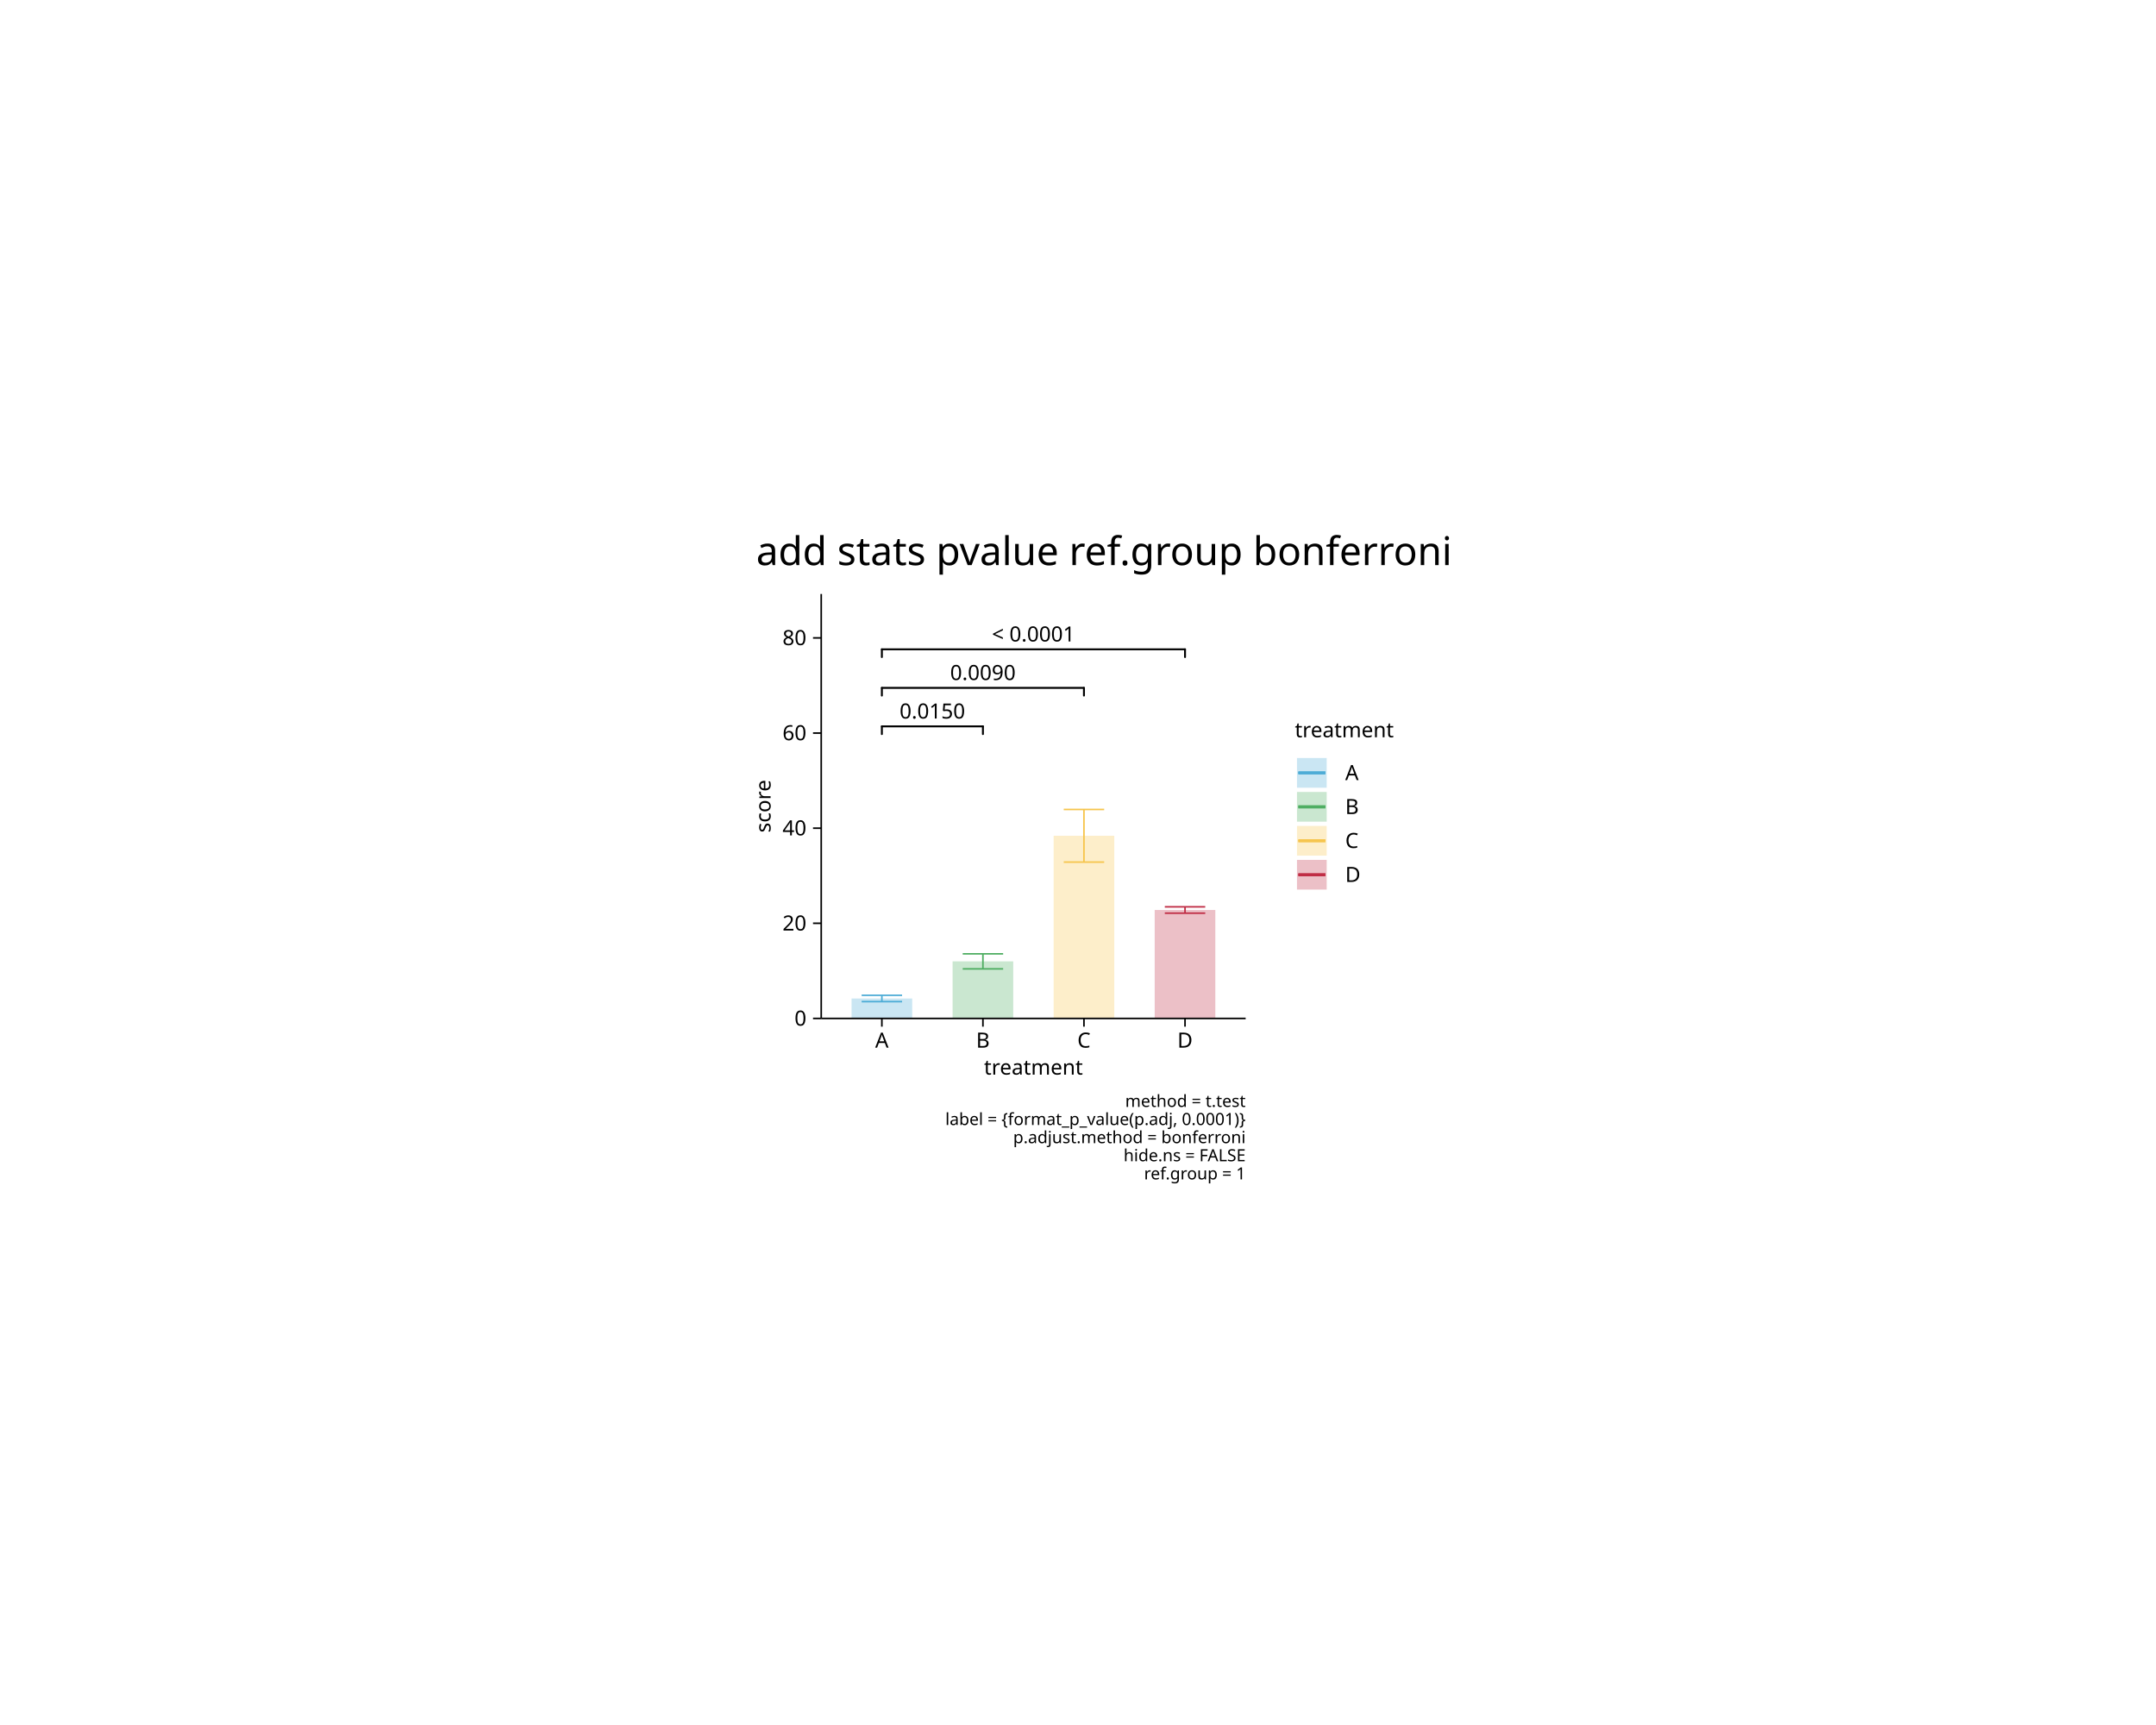
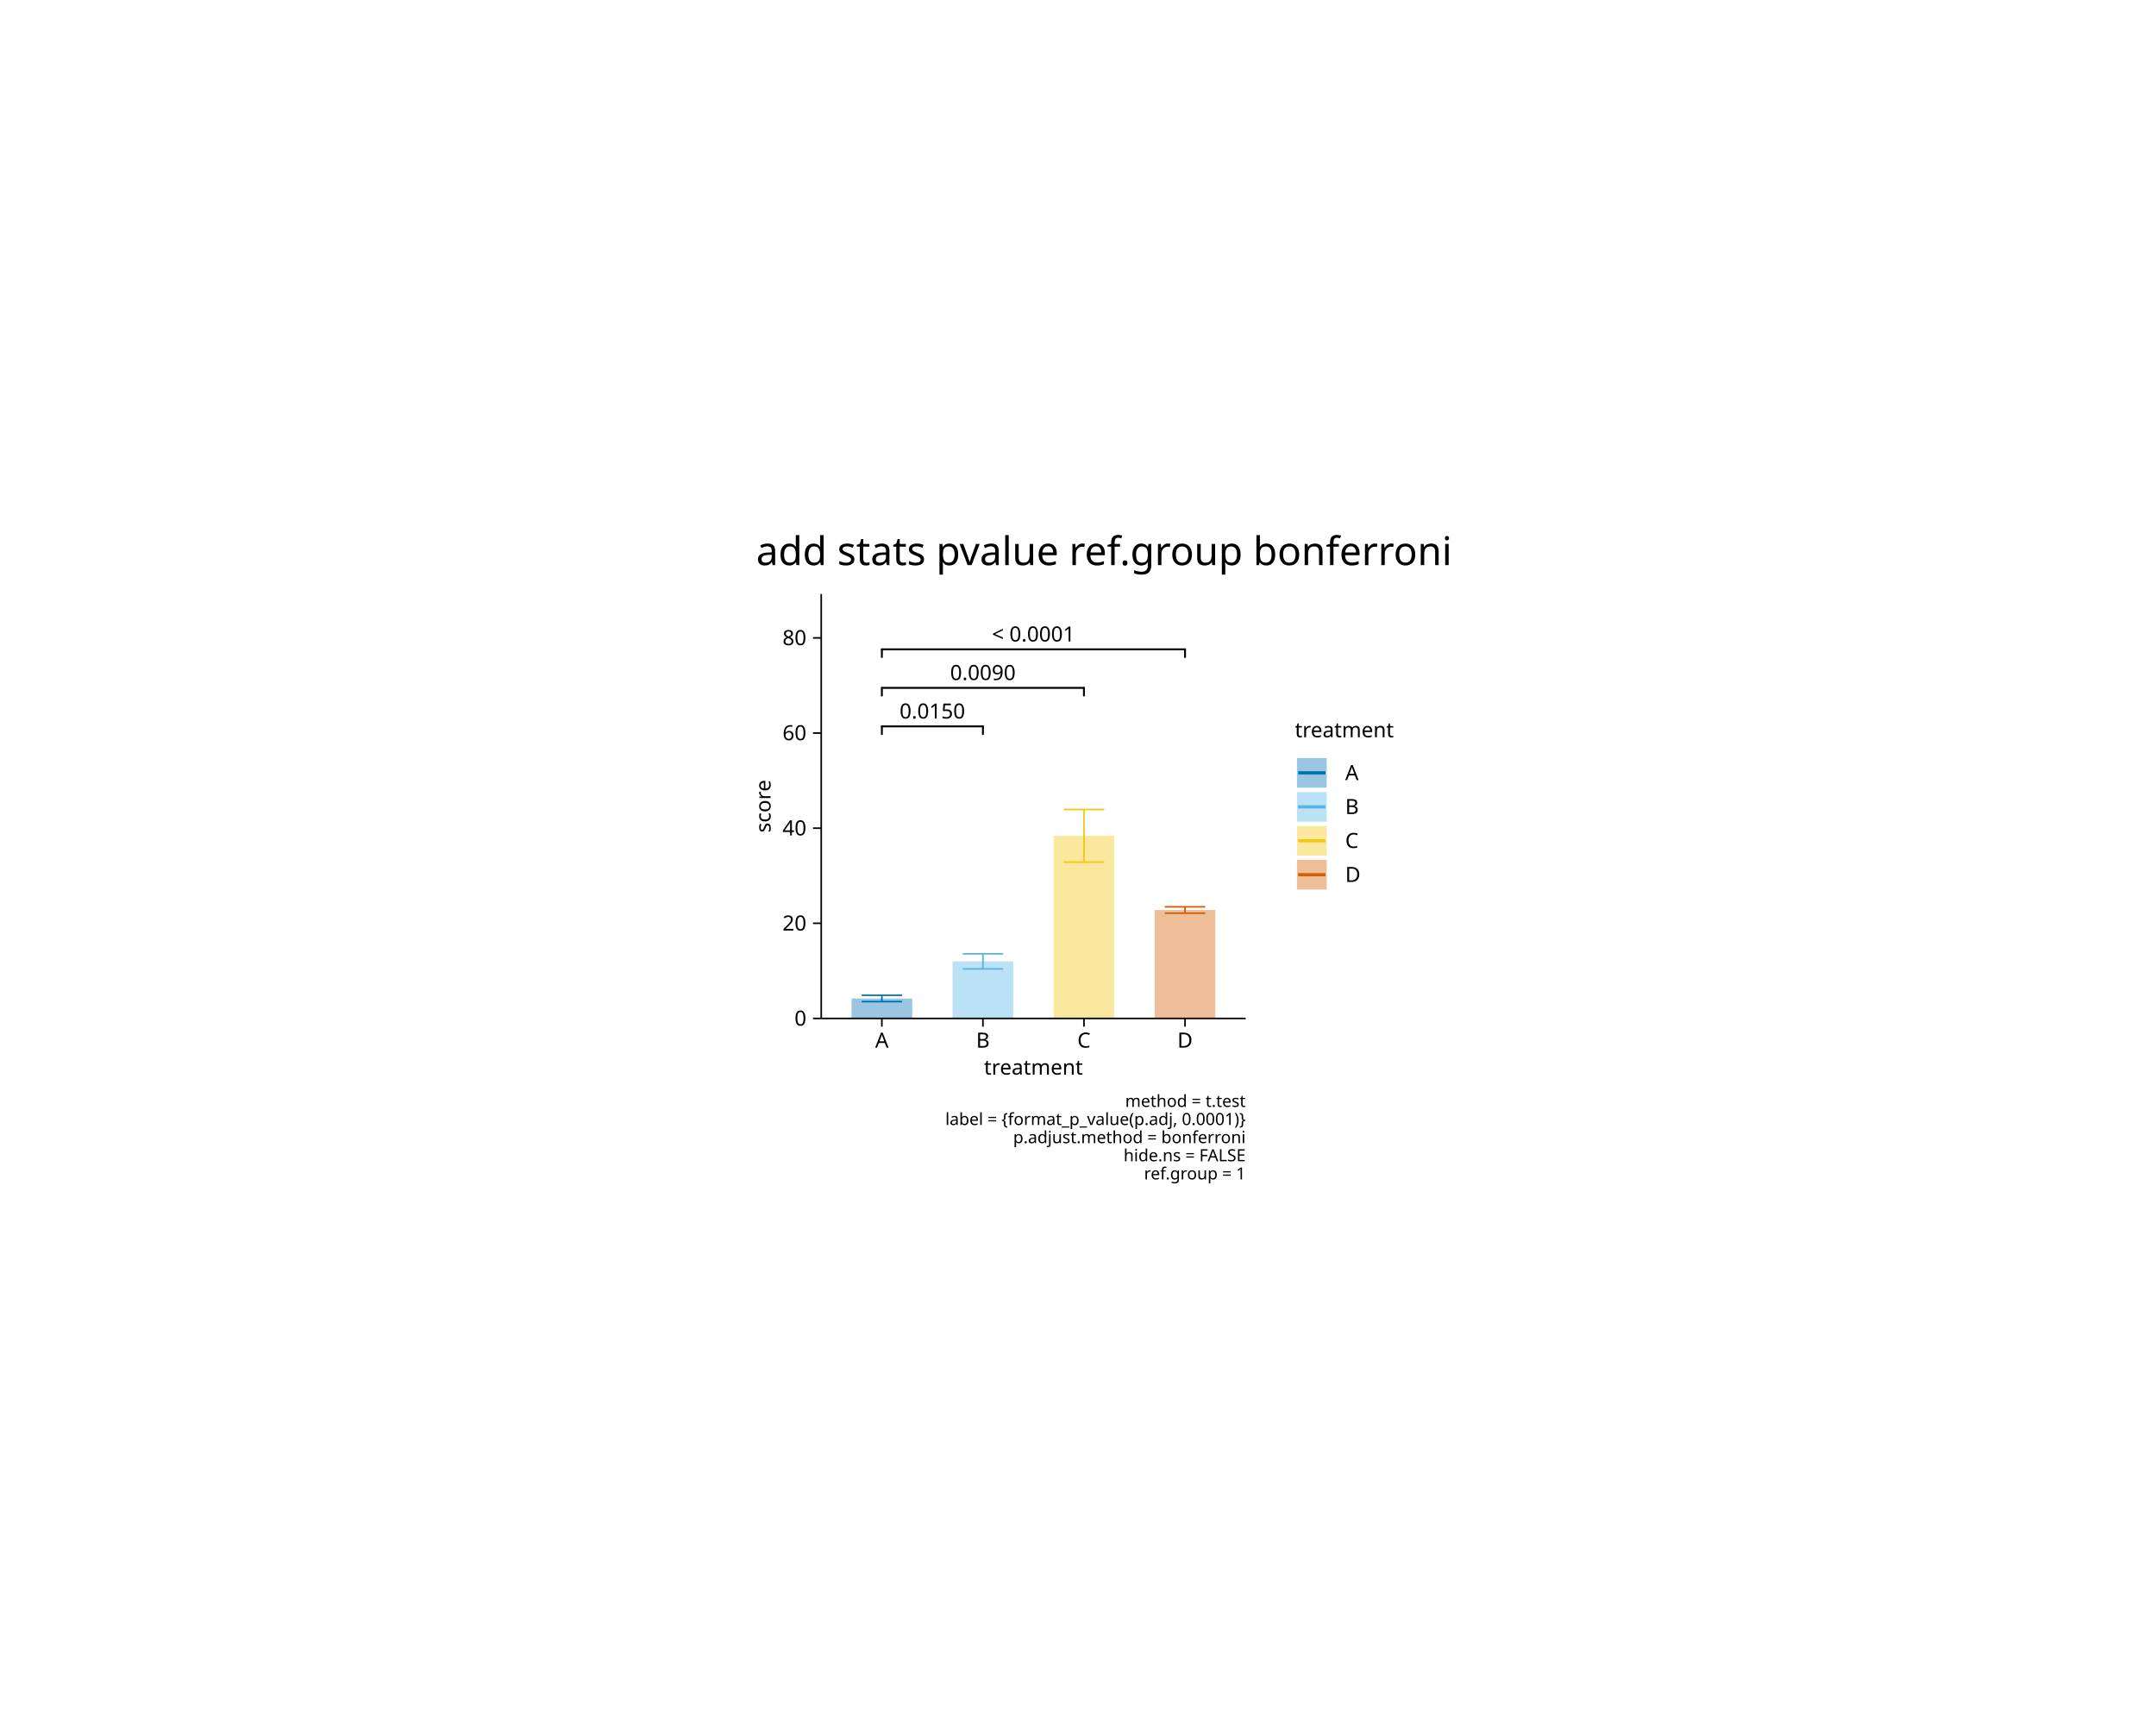
<svg xmlns="http://www.w3.org/2000/svg" class="svglite" data-engine-version="2.0" width="720.00pt" height="576.00pt" viewBox="0 0 720.00 576.00">
  <defs>
    <style type="text/css">
    .svglite line, .svglite polyline, .svglite polygon, .svglite path, .svglite rect, .svglite circle {
      fill: none;
      stroke: #000000;
      stroke-linecap: round;
      stroke-linejoin: round;
      stroke-miterlimit: 10.00;
    }
  </style>
  </defs>
  <rect width="100%" height="100%" style="stroke: none; fill: #FFFFFF;" />
  <defs>
    <clipPath id="cpMC4wMHw3MjAuMDB8MC4wMHw1NzYuMDA=">
      <rect x="0.00" y="0.00" width="720.00" height="576.00" />
    </clipPath>
  </defs>
  <g clip-path="url(#cpMC4wMHw3MjAuMDB8MC4wMHw1NzYuMDA=)">
</g>
  <defs>
    <clipPath id="cpMjQ1LjYzfDQ3NC4zN3wxNzQuMTN8NDAxLjg3">
      <rect x="245.63" y="174.13" width="228.74" height="227.73" />
    </clipPath>
  </defs>
  <g clip-path="url(#cpMjQ1LjYzfDQ3NC4zN3wxNzQuMTN8NDAxLjg3)">
    <rect x="245.63" y="174.13" width="228.74" height="227.73" style="stroke-width: 1.07; stroke: #FFFFFF; fill: #FFFFFF;" />
  </g>
  <g clip-path="url(#cpMC4wMHw3MjAuMDB8MC4wMHw1NzYuMDA=)">
</g>
  <defs>
    <clipPath id="cpMjc0LjI1fDQxNS45OXwxOTguMzR8MzQwLjA3">
      <rect x="274.25" y="198.34" width="141.73" height="141.73" />
    </clipPath>
  </defs>
  <g clip-path="url(#cpMjc0LjI1fDQxNS45OXwxOTguMzR8MzQwLjA3)">
</g>
  <g clip-path="url(#cpMC4wMHw3MjAuMDB8MC4wMHw1NzYuMDA=)">
</g>
  <defs>
    <clipPath id="cpMjUxLjExfDQ2OC44OXwxOTYuOTJ8Mzk2LjM5">
      <rect x="251.11" y="196.92" width="217.79" height="199.47" />
    </clipPath>
  </defs>
  <g clip-path="url(#cpMjUxLjExfDQ2OC44OXwxOTYuOTJ8Mzk2LjM5)">
    <rect x="251.11" y="196.92" width="217.79" height="199.47" style="stroke-width: 1.07; stroke: none;" />
  </g>
  <g clip-path="url(#cpMC4wMHw3MjAuMDB8MC4wMHw1NzYuMDA=)">
</g>
  <g clip-path="url(#cpMjc0LjI1fDQxNS45OXwxOTguMzR8MzQwLjA3)">
    <rect x="274.25" y="198.34" width="141.73" height="141.73" style="stroke-width: 1.07; stroke: none;" />
-     <rect x="284.38" y="333.40" width="20.25" height="6.67" style="stroke-width: 1.07; stroke: none; stroke-linecap: butt; stroke-linejoin: miter; fill: #4DACD6; fill-opacity: 0.30;" />
-     <rect x="318.12" y="321.01" width="20.25" height="19.06" style="stroke-width: 1.07; stroke: none; stroke-linecap: butt; stroke-linejoin: miter; fill: #4FAE62; fill-opacity: 0.30;" />
-     <rect x="351.87" y="279.08" width="20.25" height="60.99" style="stroke-width: 1.07; stroke: none; stroke-linecap: butt; stroke-linejoin: miter; fill: #F6C54D; fill-opacity: 0.30;" />
-     <rect x="385.61" y="303.86" width="20.25" height="36.21" style="stroke-width: 1.07; stroke: none; stroke-linecap: butt; stroke-linejoin: miter; fill: #C02D45; fill-opacity: 0.30;" />
-     <polyline points="287.75,332.34 301.25,332.34 " style="stroke-width: 0.53; stroke: #4DACD6; stroke-linecap: butt;" />
-     <polyline points="294.50,332.34 294.50,334.45 " style="stroke-width: 0.53; stroke: #4DACD6; stroke-linecap: butt;" />
-     <polyline points="287.75,334.45 301.25,334.45 " style="stroke-width: 0.53; stroke: #4DACD6; stroke-linecap: butt;" />
-     <polyline points="321.50,318.50 335.00,318.50 " style="stroke-width: 0.53; stroke: #4FAE62; stroke-linecap: butt;" />
-     <polyline points="328.25,318.50 328.25,323.52 " style="stroke-width: 0.53; stroke: #4FAE62; stroke-linecap: butt;" />
-     <polyline points="321.50,323.52 335.00,323.52 " style="stroke-width: 0.53; stroke: #4FAE62; stroke-linecap: butt;" />
-     <polyline points="355.24,270.29 368.74,270.29 " style="stroke-width: 0.53; stroke: #F6C54D; stroke-linecap: butt;" />
-     <polyline points="361.99,270.29 361.99,287.87 " style="stroke-width: 0.53; stroke: #F6C54D; stroke-linecap: butt;" />
-     <polyline points="355.24,287.87 368.74,287.87 " style="stroke-width: 0.53; stroke: #F6C54D; stroke-linecap: butt;" />
-     <polyline points="388.99,302.80 402.49,302.80 " style="stroke-width: 0.53; stroke: #C02D45; stroke-linecap: butt;" />
-     <polyline points="395.74,302.80 395.74,304.91 " style="stroke-width: 0.53; stroke: #C02D45; stroke-linecap: butt;" />
-     <polyline points="388.99,304.91 402.49,304.91 " style="stroke-width: 0.53; stroke: #C02D45; stroke-linecap: butt;" />
+     <rect x="284.38" y="333.40" width="20.25" height="6.67" style="stroke-width: 1.07; stroke: none; stroke-linecap: butt; stroke-linejoin: miter; fill: #0072B2; fill-opacity: 0.40;" />
+     <rect x="318.12" y="321.01" width="20.25" height="19.06" style="stroke-width: 1.07; stroke: none; stroke-linecap: butt; stroke-linejoin: miter; fill: #56B4E9; fill-opacity: 0.40;" />
+     <rect x="351.87" y="279.08" width="20.25" height="60.99" style="stroke-width: 1.07; stroke: none; stroke-linecap: butt; stroke-linejoin: miter; fill: #F5C710; fill-opacity: 0.40;" />
+     <rect x="385.61" y="303.86" width="20.25" height="36.21" style="stroke-width: 1.07; stroke: none; stroke-linecap: butt; stroke-linejoin: miter; fill: #D55E00; fill-opacity: 0.40;" />
+     <polyline points="287.75,332.34 301.25,332.34 " style="stroke-width: 0.53; stroke: #0072B2; stroke-linecap: butt;" />
+     <polyline points="294.50,332.34 294.50,334.45 " style="stroke-width: 0.53; stroke: #0072B2; stroke-linecap: butt;" />
+     <polyline points="287.75,334.45 301.25,334.45 " style="stroke-width: 0.53; stroke: #0072B2; stroke-linecap: butt;" />
+     <polyline points="321.50,318.50 335.00,318.50 " style="stroke-width: 0.53; stroke: #56B4E9; stroke-linecap: butt;" />
+     <polyline points="328.25,318.50 328.25,323.52 " style="stroke-width: 0.53; stroke: #56B4E9; stroke-linecap: butt;" />
+     <polyline points="321.50,323.52 335.00,323.52 " style="stroke-width: 0.53; stroke: #56B4E9; stroke-linecap: butt;" />
+     <polyline points="355.24,270.29 368.74,270.29 " style="stroke-width: 0.53; stroke: #F5C710; stroke-linecap: butt;" />
+     <polyline points="361.99,270.29 361.99,287.87 " style="stroke-width: 0.53; stroke: #F5C710; stroke-linecap: butt;" />
+     <polyline points="355.24,287.87 368.74,287.87 " style="stroke-width: 0.53; stroke: #F5C710; stroke-linecap: butt;" />
+     <polyline points="388.99,302.80 402.49,302.80 " style="stroke-width: 0.53; stroke: #D55E00; stroke-linecap: butt;" />
+     <polyline points="395.74,302.80 395.74,304.91 " style="stroke-width: 0.53; stroke: #D55E00; stroke-linecap: butt;" />
+     <polyline points="388.99,304.91 402.49,304.91 " style="stroke-width: 0.53; stroke: #D55E00; stroke-linecap: butt;" />
    <text x="311.37" y="239.93" text-anchor="middle" style="font-size: 7.00px; font-family: sans;" textLength="21.41px" lengthAdjust="spacingAndGlyphs">0.0150</text>
    <text x="328.25" y="227.07" text-anchor="middle" style="font-size: 7.00px; font-family: sans;" textLength="21.41px" lengthAdjust="spacingAndGlyphs">0.0090</text>
    <text x="345.12" y="214.20" text-anchor="middle" style="font-size: 7.00px; font-family: sans;" textLength="27.45px" lengthAdjust="spacingAndGlyphs">&lt; 0.0001</text>
    <line x1="294.50" y1="245.12" x2="294.50" y2="242.55" style="stroke-width: 0.64;" />
    <line x1="294.50" y1="232.26" x2="294.50" y2="229.69" style="stroke-width: 0.64;" />
    <line x1="294.50" y1="219.40" x2="294.50" y2="216.82" style="stroke-width: 0.64;" />
    <line x1="294.50" y1="242.55" x2="328.25" y2="242.55" style="stroke-width: 0.64;" />
    <line x1="294.50" y1="229.69" x2="361.99" y2="229.69" style="stroke-width: 0.64;" />
    <line x1="294.50" y1="216.82" x2="395.74" y2="216.82" style="stroke-width: 0.64;" />
    <line x1="328.25" y1="242.55" x2="328.25" y2="245.12" style="stroke-width: 0.64;" />
    <line x1="361.99" y1="229.69" x2="361.99" y2="232.26" style="stroke-width: 0.64;" />
    <line x1="395.74" y1="216.82" x2="395.74" y2="219.40" style="stroke-width: 0.64;" />
  </g>
  <g clip-path="url(#cpMC4wMHw3MjAuMDB8MC4wMHw1NzYuMDA=)">
    <polyline points="274.25,340.07 274.25,198.34 " style="stroke-width: 0.53; stroke-linecap: butt;" />
    <text x="269.32" y="342.48" text-anchor="end" style="font-size: 7.00px; font-family: sans;" textLength="3.89px" lengthAdjust="spacingAndGlyphs">0</text>
    <text x="269.32" y="310.71" text-anchor="end" style="font-size: 7.00px; font-family: sans;" textLength="7.79px" lengthAdjust="spacingAndGlyphs">20</text>
    <text x="269.32" y="278.95" text-anchor="end" style="font-size: 7.00px; font-family: sans;" textLength="7.79px" lengthAdjust="spacingAndGlyphs">40</text>
    <text x="269.32" y="247.18" text-anchor="end" style="font-size: 7.00px; font-family: sans;" textLength="7.79px" lengthAdjust="spacingAndGlyphs">60</text>
    <text x="269.32" y="215.42" text-anchor="end" style="font-size: 7.00px; font-family: sans;" textLength="7.79px" lengthAdjust="spacingAndGlyphs">80</text>
    <polyline points="271.51,340.07 274.25,340.07 " style="stroke-width: 0.53; stroke-linecap: butt;" />
    <polyline points="271.51,308.30 274.25,308.30 " style="stroke-width: 0.53; stroke-linecap: butt;" />
    <polyline points="271.51,276.54 274.25,276.54 " style="stroke-width: 0.53; stroke-linecap: butt;" />
    <polyline points="271.51,244.78 274.25,244.78 " style="stroke-width: 0.53; stroke-linecap: butt;" />
    <polyline points="271.51,213.01 274.25,213.01 " style="stroke-width: 0.53; stroke-linecap: butt;" />
    <polyline points="274.25,340.07 415.99,340.07 " style="stroke-width: 0.53; stroke-linecap: butt;" />
    <polyline points="294.50,342.81 294.50,340.07 " style="stroke-width: 0.53; stroke-linecap: butt;" />
    <polyline points="328.25,342.81 328.25,340.07 " style="stroke-width: 0.53; stroke-linecap: butt;" />
    <polyline points="361.99,342.81 361.99,340.07 " style="stroke-width: 0.53; stroke-linecap: butt;" />
    <polyline points="395.74,342.81 395.74,340.07 " style="stroke-width: 0.53; stroke-linecap: butt;" />
    <text x="294.50" y="349.82" text-anchor="middle" style="font-size: 7.00px; font-family: sans;" textLength="4.67px" lengthAdjust="spacingAndGlyphs">A</text>
    <text x="328.25" y="349.82" text-anchor="middle" style="font-size: 7.00px; font-family: sans;" textLength="4.67px" lengthAdjust="spacingAndGlyphs">B</text>
    <text x="361.99" y="349.82" text-anchor="middle" style="font-size: 7.00px; font-family: sans;" textLength="5.06px" lengthAdjust="spacingAndGlyphs">C</text>
    <text x="395.74" y="349.82" text-anchor="middle" style="font-size: 7.00px; font-family: sans;" textLength="5.06px" lengthAdjust="spacingAndGlyphs">D</text>
    <text x="345.12" y="358.83" text-anchor="middle" style="font-size: 7.00px; font-family: sans;" textLength="29.57px" lengthAdjust="spacingAndGlyphs">treatment</text>
    <text transform="translate(257.34,269.20) rotate(-90)" text-anchor="middle" style="font-size: 7.00px; font-family: sans;" textLength="17.12px" lengthAdjust="spacingAndGlyphs">score</text>
    <rect x="426.94" y="235.17" width="40.53" height="68.06" style="stroke-width: 1.07; stroke: none;" />
    <text x="432.42" y="246.19" style="font-size: 7.00px; font-family: sans;" textLength="29.57px" lengthAdjust="spacingAndGlyphs">treatment</text>
    <rect x="432.42" y="252.40" width="11.34" height="11.34" style="stroke-width: 1.07; stroke: none;" />
-     <rect x="433.13" y="253.11" width="9.92" height="9.92" style="stroke-width: 1.07; stroke: none; stroke-linecap: butt; stroke-linejoin: miter; fill: #4DACD6; fill-opacity: 0.30;" />
-     <line x1="433.56" y1="258.07" x2="442.63" y2="258.07" style="stroke-width: 0.53; stroke: #4DACD6; stroke-linecap: butt;" />
-     <line x1="433.56" y1="258.07" x2="442.63" y2="258.07" style="stroke-width: 1.07; stroke: #4DACD6; stroke-linecap: butt;" />
+     <rect x="433.13" y="253.11" width="9.92" height="9.92" style="stroke-width: 1.07; stroke: none; stroke-linecap: butt; stroke-linejoin: miter; fill: #0072B2; fill-opacity: 0.40;" />
+     <line x1="433.56" y1="258.07" x2="442.63" y2="258.07" style="stroke-width: 0.53; stroke: #0072B2; stroke-linecap: butt;" />
+     <line x1="433.56" y1="258.07" x2="442.63" y2="258.07" style="stroke-width: 1.07; stroke: #0072B2; stroke-linecap: butt;" />
    <rect x="432.42" y="263.74" width="11.34" height="11.34" style="stroke-width: 1.07; stroke: none;" />
-     <rect x="433.13" y="264.45" width="9.92" height="9.92" style="stroke-width: 1.07; stroke: none; stroke-linecap: butt; stroke-linejoin: miter; fill: #4FAE62; fill-opacity: 0.30;" />
-     <line x1="433.56" y1="269.41" x2="442.63" y2="269.41" style="stroke-width: 0.53; stroke: #4FAE62; stroke-linecap: butt;" />
-     <line x1="433.56" y1="269.41" x2="442.63" y2="269.41" style="stroke-width: 1.07; stroke: #4FAE62; stroke-linecap: butt;" />
+     <rect x="433.13" y="264.45" width="9.92" height="9.92" style="stroke-width: 1.07; stroke: none; stroke-linecap: butt; stroke-linejoin: miter; fill: #56B4E9; fill-opacity: 0.40;" />
+     <line x1="433.56" y1="269.41" x2="442.63" y2="269.41" style="stroke-width: 0.53; stroke: #56B4E9; stroke-linecap: butt;" />
+     <line x1="433.56" y1="269.41" x2="442.63" y2="269.41" style="stroke-width: 1.07; stroke: #56B4E9; stroke-linecap: butt;" />
    <rect x="432.42" y="275.08" width="11.34" height="11.34" style="stroke-width: 1.07; stroke: none;" />
-     <rect x="433.13" y="275.79" width="9.92" height="9.92" style="stroke-width: 1.07; stroke: none; stroke-linecap: butt; stroke-linejoin: miter; fill: #F6C54D; fill-opacity: 0.30;" />
-     <line x1="433.56" y1="280.75" x2="442.63" y2="280.75" style="stroke-width: 0.53; stroke: #F6C54D; stroke-linecap: butt;" />
-     <line x1="433.56" y1="280.75" x2="442.63" y2="280.75" style="stroke-width: 1.07; stroke: #F6C54D; stroke-linecap: butt;" />
+     <rect x="433.13" y="275.79" width="9.92" height="9.92" style="stroke-width: 1.07; stroke: none; stroke-linecap: butt; stroke-linejoin: miter; fill: #F5C710; fill-opacity: 0.40;" />
+     <line x1="433.56" y1="280.75" x2="442.63" y2="280.75" style="stroke-width: 0.53; stroke: #F5C710; stroke-linecap: butt;" />
+     <line x1="433.56" y1="280.75" x2="442.63" y2="280.75" style="stroke-width: 1.07; stroke: #F5C710; stroke-linecap: butt;" />
    <rect x="432.42" y="286.42" width="11.34" height="11.34" style="stroke-width: 1.07; stroke: none;" />
-     <rect x="433.13" y="287.12" width="9.92" height="9.92" style="stroke-width: 1.07; stroke: none; stroke-linecap: butt; stroke-linejoin: miter; fill: #C02D45; fill-opacity: 0.30;" />
-     <line x1="433.56" y1="292.08" x2="442.63" y2="292.08" style="stroke-width: 0.53; stroke: #C02D45; stroke-linecap: butt;" />
-     <line x1="433.56" y1="292.08" x2="442.63" y2="292.08" style="stroke-width: 1.07; stroke: #C02D45; stroke-linecap: butt;" />
+     <rect x="433.13" y="287.12" width="9.92" height="9.92" style="stroke-width: 1.07; stroke: none; stroke-linecap: butt; stroke-linejoin: miter; fill: #D55E00; fill-opacity: 0.40;" />
+     <line x1="433.56" y1="292.08" x2="442.63" y2="292.08" style="stroke-width: 0.53; stroke: #D55E00; stroke-linecap: butt;" />
+     <line x1="433.56" y1="292.08" x2="442.63" y2="292.08" style="stroke-width: 1.07; stroke: #D55E00; stroke-linecap: butt;" />
    <text x="449.24" y="260.48" style="font-size: 7.00px; font-family: sans;" textLength="4.67px" lengthAdjust="spacingAndGlyphs">A</text>
    <text x="449.24" y="271.82" style="font-size: 7.00px; font-family: sans;" textLength="4.67px" lengthAdjust="spacingAndGlyphs">B</text>
    <text x="449.24" y="283.15" style="font-size: 7.00px; font-family: sans;" textLength="5.06px" lengthAdjust="spacingAndGlyphs">C</text>
    <text x="449.24" y="294.49" style="font-size: 7.00px; font-family: sans;" textLength="5.06px" lengthAdjust="spacingAndGlyphs">D</text>
    <text x="415.99" y="369.61" text-anchor="end" style="font-size: 5.60px; font-family: sans;" textLength="37.21px" lengthAdjust="spacingAndGlyphs">method = t.test</text>
    <text x="415.99" y="375.66" text-anchor="end" style="font-size: 5.60px; font-family: sans;" textLength="96.68px" lengthAdjust="spacingAndGlyphs">label = {format_p_value(p.adj, 0.0001)}</text>
    <text x="415.99" y="381.71" text-anchor="end" style="font-size: 5.60px; font-family: sans;" textLength="71.45px" lengthAdjust="spacingAndGlyphs">p.adjust.method = bonferroni</text>
    <text x="415.99" y="387.76" text-anchor="end" style="font-size: 5.60px; font-family: sans;" textLength="42.19px" lengthAdjust="spacingAndGlyphs">hide.ns = FALSE</text>
    <text x="415.99" y="393.81" text-anchor="end" style="font-size: 5.60px; font-family: sans;" textLength="31.91px" lengthAdjust="spacingAndGlyphs">ref.group = 1</text>
    <text x="252.52" y="188.70" style="font-size: 13.20px; font-family: sans;" textLength="215.76px" lengthAdjust="spacingAndGlyphs">add stats pvalue ref.group bonferroni</text>
  </g>
</svg>
